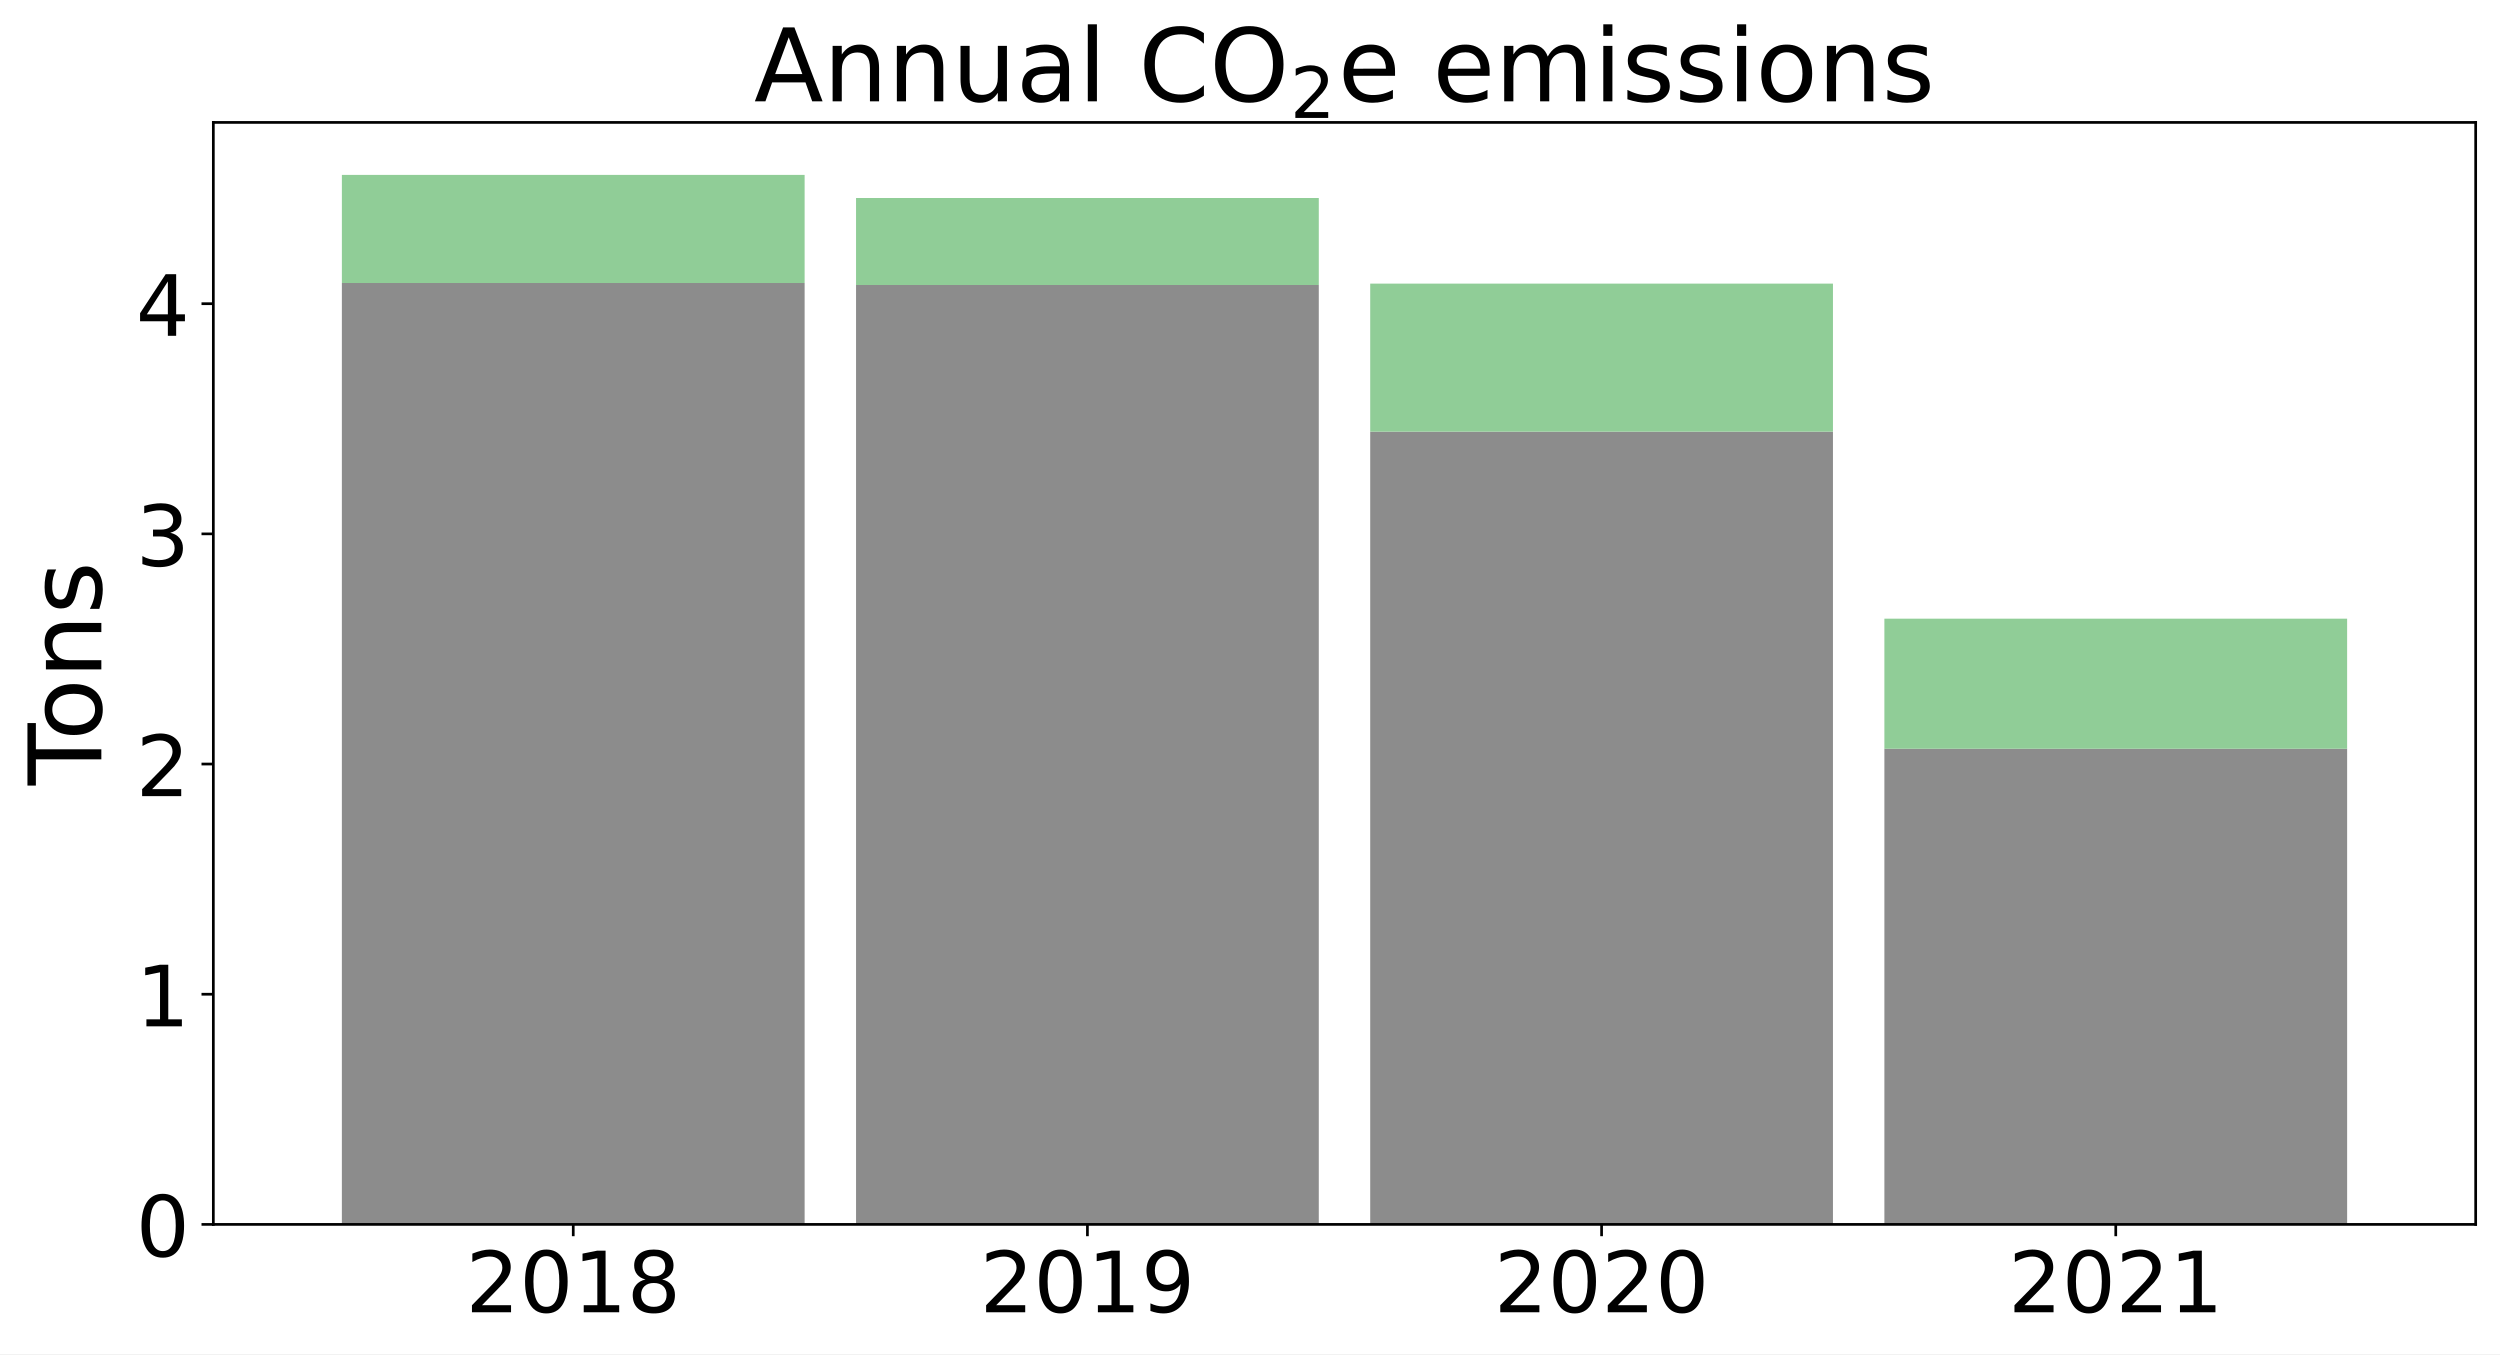
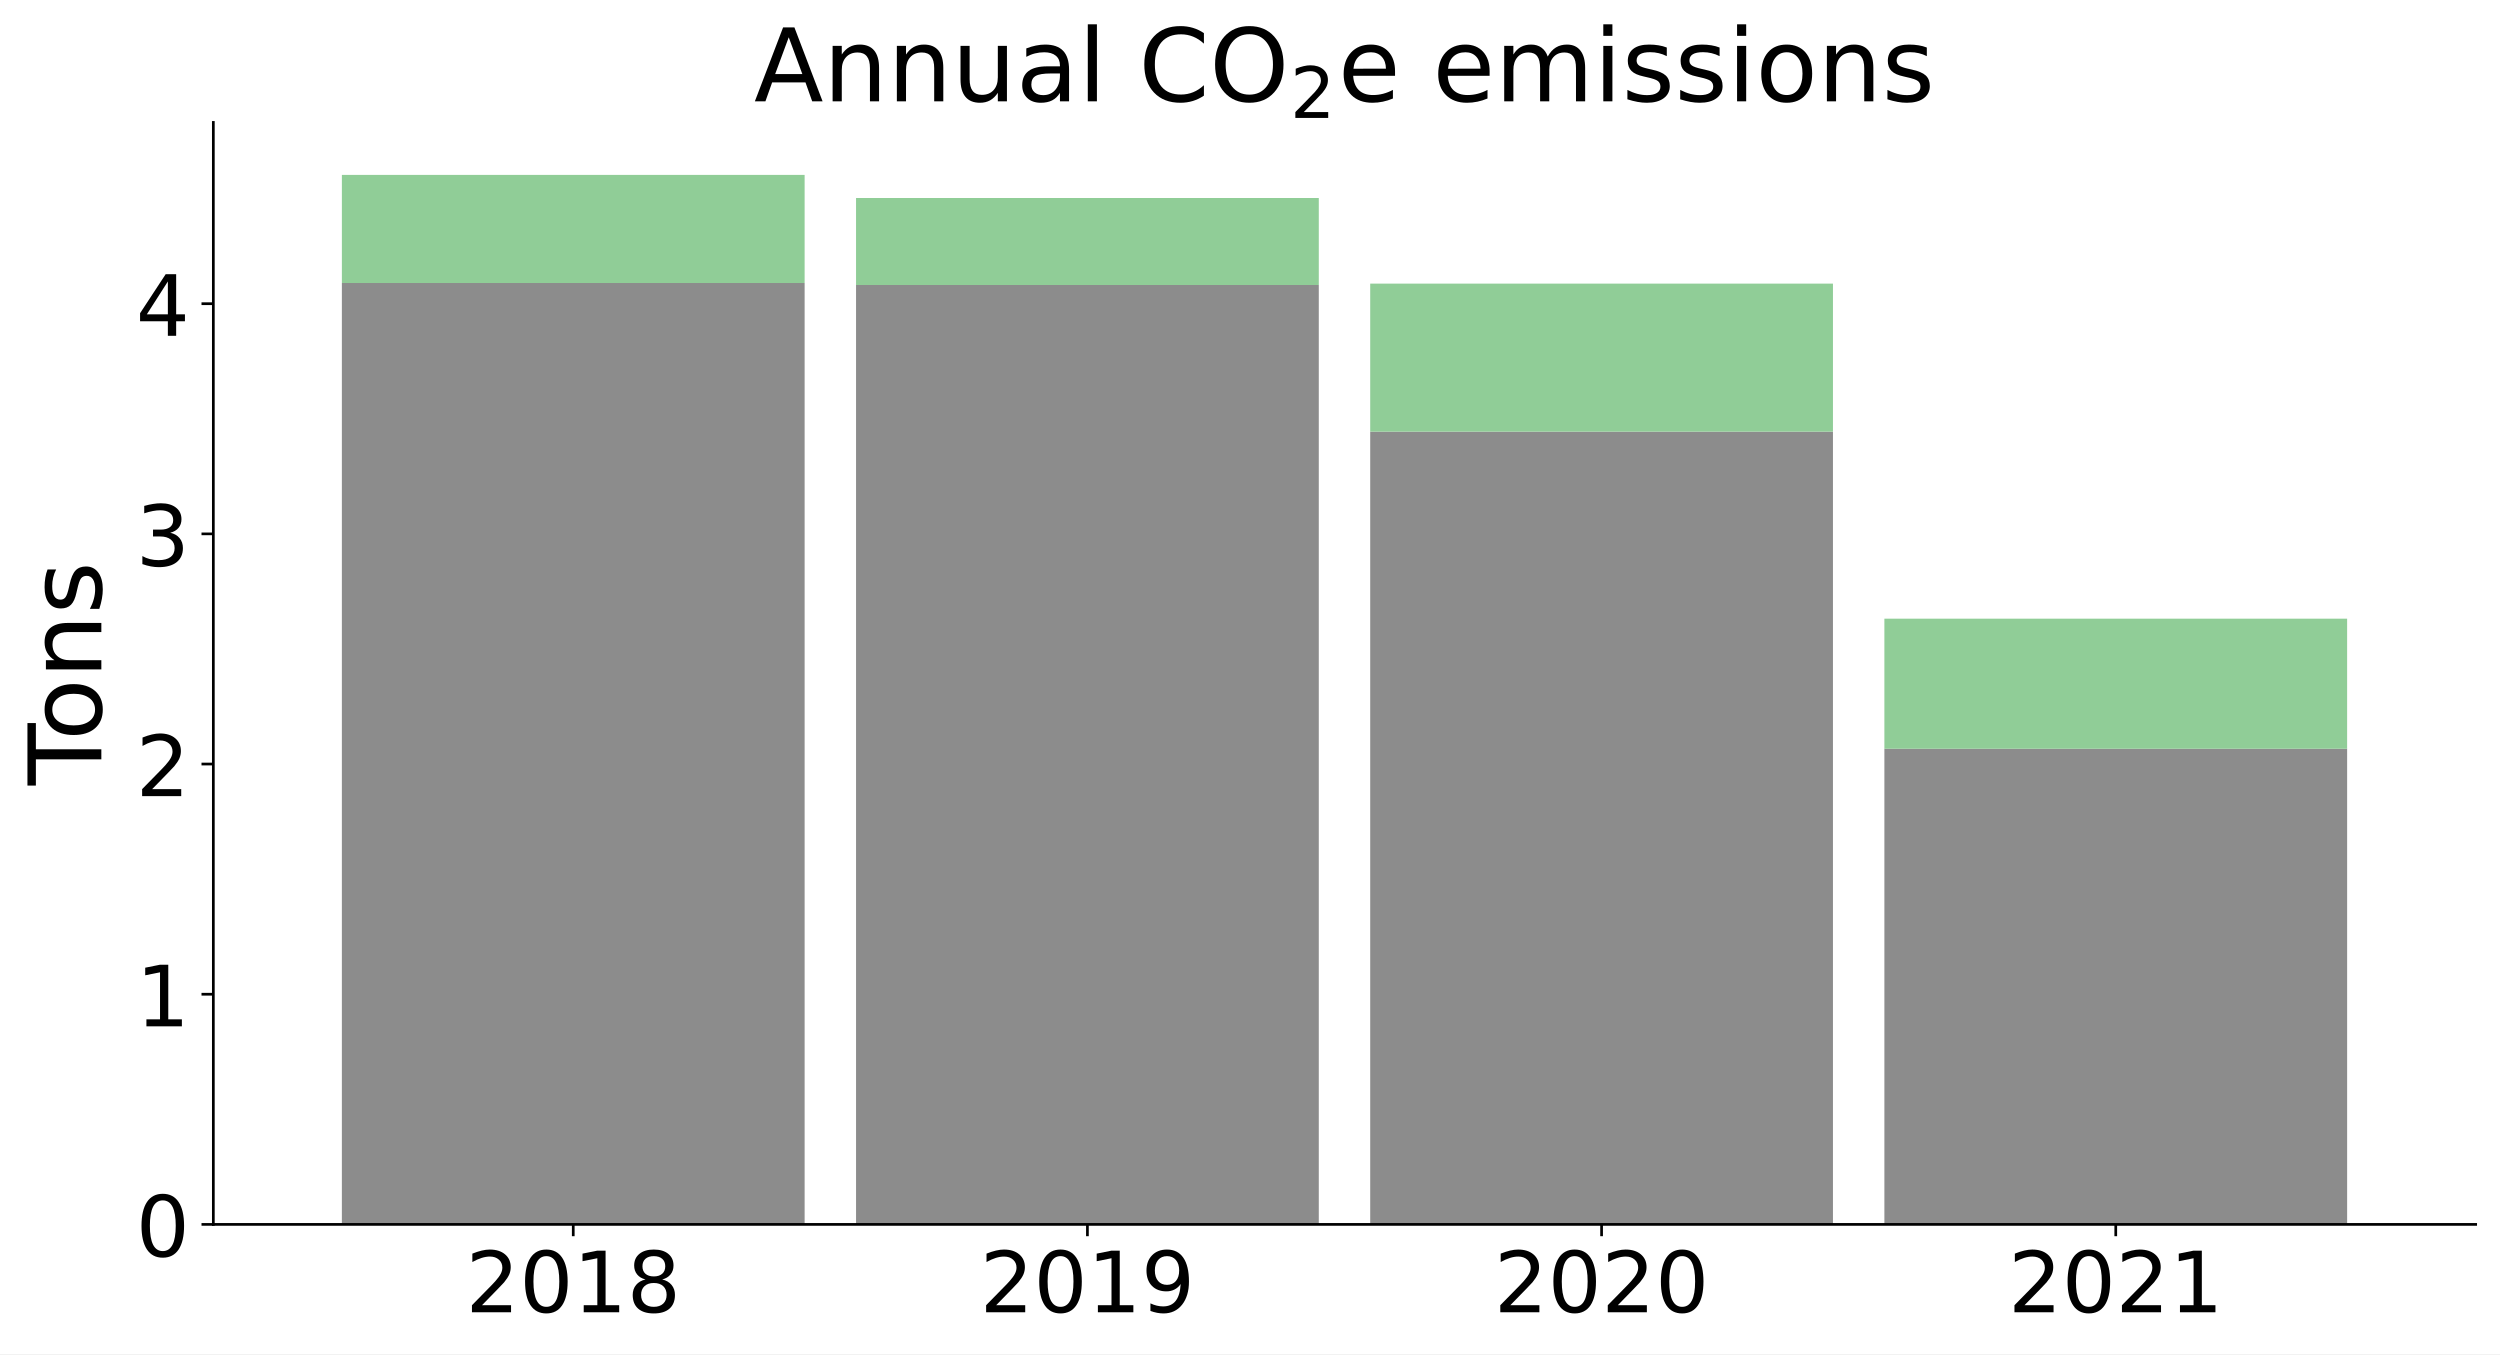
<svg xmlns="http://www.w3.org/2000/svg" xmlns:xlink="http://www.w3.org/1999/xlink" width="739.941pt" height="400.79pt" viewBox="0 0 739.941 400.79" version="1.1">
  <defs>
    <style type="text/css">*{stroke-linejoin: round; stroke-linecap: butt}</style>
  </defs>
  <g id="figure_1">
    <g id="patch_1">
      <path d="M 0 400.79  L 739.941 400.79  L 739.941 0  L 0 0  z " style="fill: #ffffff" />
    </g>
    <g id="axes_1">
      <g id="patch_2">
        <path d="M 63.141 362.394  L 732.741 362.394  L 732.741 36.234  L 63.141 36.234  z " style="fill: #ffffff" />
      </g>
      <g id="patch_3">
-         <path d="M 101.186 362.394  L 238.15 362.394  L 238.15 83.764  L 101.186 83.764  z " clip-path="url(#p094d11a1aa)" style="fill: #8c8c8c" />
+         <path d="M 101.186 362.394  L 238.15 362.394  L 238.15 83.764  L 101.186 83.764  z " clip-path="url(#p092404e282)" style="fill: #8c8c8c" />
      </g>
      <g id="patch_4">
-         <path d="M 253.368 362.394  L 390.332 362.394  L 390.332 84.353  L 253.368 84.353  z " clip-path="url(#p094d11a1aa)" style="fill: #8c8c8c" />
+         <path d="M 253.368 362.394  L 390.332 362.394  L 390.332 84.353  L 253.368 84.353  z " clip-path="url(#p092404e282)" style="fill: #8c8c8c" />
      </g>
      <g id="patch_5">
-         <path d="M 405.55 362.394  L 542.513 362.394  L 542.513 127.763  L 405.55 127.763  z " clip-path="url(#p094d11a1aa)" style="fill: #8c8c8c" />
+         <path d="M 405.55 362.394  L 542.513 362.394  L 542.513 127.763  L 405.55 127.763  z " clip-path="url(#p092404e282)" style="fill: #8c8c8c" />
      </g>
      <g id="patch_6">
-         <path d="M 557.732 362.394  L 694.695 362.394  L 694.695 221.613  L 557.732 221.613  z " clip-path="url(#p094d11a1aa)" style="fill: #8c8c8c" />
+         <path d="M 557.732 362.394  L 694.695 362.394  L 694.695 221.613  L 557.732 221.613  z " clip-path="url(#p092404e282)" style="fill: #8c8c8c" />
      </g>
      <g id="patch_7">
-         <path d="M 101.186 83.764  L 238.15 83.764  L 238.15 51.766  L 101.186 51.766  z " clip-path="url(#p094d11a1aa)" style="fill: #90cd97" />
+         <path d="M 101.186 83.764  L 238.15 83.764  L 238.15 51.766  L 101.186 51.766  z " clip-path="url(#p092404e282)" style="fill: #90cd97" />
      </g>
      <g id="patch_8">
-         <path d="M 253.368 84.353  L 390.332 84.353  L 390.332 58.604  L 253.368 58.604  z " clip-path="url(#p094d11a1aa)" style="fill: #90cd97" />
+         <path d="M 253.368 84.353  L 390.332 84.353  L 390.332 58.604  L 253.368 58.604  z " clip-path="url(#p092404e282)" style="fill: #90cd97" />
      </g>
      <g id="patch_9">
-         <path d="M 405.55 127.763  L 542.513 127.763  L 542.513 83.944  L 405.55 83.944  z " clip-path="url(#p094d11a1aa)" style="fill: #90cd97" />
+         <path d="M 405.55 127.763  L 542.513 127.763  L 542.513 83.944  L 405.55 83.944  z " clip-path="url(#p092404e282)" style="fill: #90cd97" />
      </g>
      <g id="patch_10">
-         <path d="M 557.732 221.613  L 694.695 221.613  L 694.695 183.113  L 557.732 183.113  z " clip-path="url(#p094d11a1aa)" style="fill: #90cd97" />
+         <path d="M 557.732 221.613  L 694.695 221.613  L 694.695 183.113  L 557.732 183.113  z " clip-path="url(#p092404e282)" style="fill: #90cd97" />
      </g>
      <g id="matplotlib.axis_1">
        <g id="xtick_1">
          <g id="line2d_1">
            <defs>
-               <path id="mbaed4ecc99" d="M 0 0  L 0 3.5  " style="stroke: #000000; stroke-width: 0.8" />
+               <path id="mf86722eafd" d="M 0 0  L 0 3.5  " style="stroke: #000000; stroke-width: 0.8" />
            </defs>
            <g>
-               <use xlink:href="#mbaed4ecc99" x="169.668" y="362.394" style="stroke: #000000; stroke-width: 0.8" />
+               <use xlink:href="#mf86722eafd" x="169.668" y="362.394" style="stroke: #000000; stroke-width: 0.8" />
            </g>
          </g>
          <g id="text_1">
            <g transform="translate(137.8554 388.3905)scale(0.25 -0.25)">
              <defs>
                <path id="DejaVuSans-32" d="M 1228 531  L 3431 531  L 3431 0  L 469 0  L 469 531  Q 828 903 1448 1529  Q 2069 2156 2228 2338  Q 2531 2678 2651 2914  Q 2772 3150 2772 3378  Q 2772 3750 2511 3984  Q 2250 4219 1831 4219  Q 1534 4219 1204 4116  Q 875 4013 500 3803  L 500 4441  Q 881 4594 1212 4672  Q 1544 4750 1819 4750  Q 2544 4750 2975 4387  Q 3406 4025 3406 3419  Q 3406 3131 3298 2873  Q 3191 2616 2906 2266  Q 2828 2175 2409 1742  Q 1991 1309 1228 531  z " transform="scale(0.015625)" />
                <path id="DejaVuSans-30" d="M 2034 4250  Q 1547 4250 1301 3770  Q 1056 3291 1056 2328  Q 1056 1369 1301 889  Q 1547 409 2034 409  Q 2525 409 2770 889  Q 3016 1369 3016 2328  Q 3016 3291 2770 3770  Q 2525 4250 2034 4250  z M 2034 4750  Q 2819 4750 3233 4129  Q 3647 3509 3647 2328  Q 3647 1150 3233 529  Q 2819 -91 2034 -91  Q 1250 -91 836 529  Q 422 1150 422 2328  Q 422 3509 836 4129  Q 1250 4750 2034 4750  z " transform="scale(0.015625)" />
                <path id="DejaVuSans-31" d="M 794 531  L 1825 531  L 1825 4091  L 703 3866  L 703 4441  L 1819 4666  L 2450 4666  L 2450 531  L 3481 531  L 3481 0  L 794 0  L 794 531  z " transform="scale(0.015625)" />
                <path id="DejaVuSans-38" d="M 2034 2216  Q 1584 2216 1326 1975  Q 1069 1734 1069 1313  Q 1069 891 1326 650  Q 1584 409 2034 409  Q 2484 409 2743 651  Q 3003 894 3003 1313  Q 3003 1734 2745 1975  Q 2488 2216 2034 2216  z M 1403 2484  Q 997 2584 770 2862  Q 544 3141 544 3541  Q 544 4100 942 4425  Q 1341 4750 2034 4750  Q 2731 4750 3128 4425  Q 3525 4100 3525 3541  Q 3525 3141 3298 2862  Q 3072 2584 2669 2484  Q 3125 2378 3379 2068  Q 3634 1759 3634 1313  Q 3634 634 3220 271  Q 2806 -91 2034 -91  Q 1263 -91 848 271  Q 434 634 434 1313  Q 434 1759 690 2068  Q 947 2378 1403 2484  z M 1172 3481  Q 1172 3119 1398 2916  Q 1625 2713 2034 2713  Q 2441 2713 2670 2916  Q 2900 3119 2900 3481  Q 2900 3844 2670 4047  Q 2441 4250 2034 4250  Q 1625 4250 1398 4047  Q 1172 3844 1172 3481  z " transform="scale(0.015625)" />
              </defs>
              <use xlink:href="#DejaVuSans-32" />
              <use xlink:href="#DejaVuSans-30" x="63.623" />
              <use xlink:href="#DejaVuSans-31" x="127.246" />
              <use xlink:href="#DejaVuSans-38" x="190.869" />
            </g>
          </g>
        </g>
        <g id="xtick_2">
          <g id="line2d_2">
            <g>
-               <use xlink:href="#mbaed4ecc99" x="321.85" y="362.394" style="stroke: #000000; stroke-width: 0.8" />
+               <use xlink:href="#mf86722eafd" x="321.85" y="362.394" style="stroke: #000000; stroke-width: 0.8" />
            </g>
          </g>
          <g id="text_2">
            <g transform="translate(290.0372 388.3905)scale(0.25 -0.25)">
              <defs>
                <path id="DejaVuSans-39" d="M 703 97  L 703 672  Q 941 559 1184 500  Q 1428 441 1663 441  Q 2288 441 2617 861  Q 2947 1281 2994 2138  Q 2813 1869 2534 1725  Q 2256 1581 1919 1581  Q 1219 1581 811 2004  Q 403 2428 403 3163  Q 403 3881 828 4315  Q 1253 4750 1959 4750  Q 2769 4750 3195 4129  Q 3622 3509 3622 2328  Q 3622 1225 3098 567  Q 2575 -91 1691 -91  Q 1453 -91 1209 -44  Q 966 3 703 97  z M 1959 2075  Q 2384 2075 2632 2365  Q 2881 2656 2881 3163  Q 2881 3666 2632 3958  Q 2384 4250 1959 4250  Q 1534 4250 1286 3958  Q 1038 3666 1038 3163  Q 1038 2656 1286 2365  Q 1534 2075 1959 2075  z " transform="scale(0.015625)" />
              </defs>
              <use xlink:href="#DejaVuSans-32" />
              <use xlink:href="#DejaVuSans-30" x="63.623" />
              <use xlink:href="#DejaVuSans-31" x="127.246" />
              <use xlink:href="#DejaVuSans-39" x="190.869" />
            </g>
          </g>
        </g>
        <g id="xtick_3">
          <g id="line2d_3">
            <g>
-               <use xlink:href="#mbaed4ecc99" x="474.032" y="362.394" style="stroke: #000000; stroke-width: 0.8" />
+               <use xlink:href="#mf86722eafd" x="474.032" y="362.394" style="stroke: #000000; stroke-width: 0.8" />
            </g>
          </g>
          <g id="text_3">
            <g transform="translate(442.219 388.3905)scale(0.25 -0.25)">
              <use xlink:href="#DejaVuSans-32" />
              <use xlink:href="#DejaVuSans-30" x="63.623" />
              <use xlink:href="#DejaVuSans-32" x="127.246" />
              <use xlink:href="#DejaVuSans-30" x="190.869" />
            </g>
          </g>
        </g>
        <g id="xtick_4">
          <g id="line2d_4">
            <g>
-               <use xlink:href="#mbaed4ecc99" x="626.213" y="362.394" style="stroke: #000000; stroke-width: 0.8" />
+               <use xlink:href="#mf86722eafd" x="626.213" y="362.394" style="stroke: #000000; stroke-width: 0.8" />
            </g>
          </g>
          <g id="text_4">
            <g transform="translate(594.4009 388.3905)scale(0.25 -0.25)">
              <use xlink:href="#DejaVuSans-32" />
              <use xlink:href="#DejaVuSans-30" x="63.623" />
              <use xlink:href="#DejaVuSans-32" x="127.246" />
              <use xlink:href="#DejaVuSans-31" x="190.869" />
            </g>
          </g>
        </g>
      </g>
      <g id="matplotlib.axis_2">
        <g id="ytick_1">
          <g id="line2d_5">
            <defs>
-               <path id="mf73347ee63" d="M 0 0  L -3.5 0  " style="stroke: #000000; stroke-width: 0.8" />
+               <path id="mf4b51f3546" d="M 0 0  L -3.5 0  " style="stroke: #000000; stroke-width: 0.8" />
            </defs>
            <g>
-               <use xlink:href="#mf73347ee63" x="63.141" y="362.394" style="stroke: #000000; stroke-width: 0.8" />
+               <use xlink:href="#mf4b51f3546" x="63.141" y="362.394" style="stroke: #000000; stroke-width: 0.8" />
            </g>
          </g>
          <g id="text_5">
            <g transform="translate(40.23438 371.8924)scale(0.25 -0.25)">
              <use xlink:href="#DejaVuSans-30" />
            </g>
          </g>
        </g>
        <g id="ytick_2">
          <g id="line2d_6">
            <g>
-               <use xlink:href="#mf73347ee63" x="63.141" y="294.267" style="stroke: #000000; stroke-width: 0.8" />
+               <use xlink:href="#mf4b51f3546" x="63.141" y="294.267" style="stroke: #000000; stroke-width: 0.8" />
            </g>
          </g>
          <g id="text_6">
            <g transform="translate(40.23438 303.7654)scale(0.25 -0.25)">
              <use xlink:href="#DejaVuSans-31" />
            </g>
          </g>
        </g>
        <g id="ytick_3">
          <g id="line2d_7">
            <g>
-               <use xlink:href="#mf73347ee63" x="63.141" y="226.14" style="stroke: #000000; stroke-width: 0.8" />
+               <use xlink:href="#mf4b51f3546" x="63.141" y="226.14" style="stroke: #000000; stroke-width: 0.8" />
            </g>
          </g>
          <g id="text_7">
            <g transform="translate(40.23438 235.6384)scale(0.25 -0.25)">
              <use xlink:href="#DejaVuSans-32" />
            </g>
          </g>
        </g>
        <g id="ytick_4">
          <g id="line2d_8">
            <g>
-               <use xlink:href="#mf73347ee63" x="63.141" y="158.013" style="stroke: #000000; stroke-width: 0.8" />
+               <use xlink:href="#mf4b51f3546" x="63.141" y="158.013" style="stroke: #000000; stroke-width: 0.8" />
            </g>
          </g>
          <g id="text_8">
            <g transform="translate(40.23438 167.5114)scale(0.25 -0.25)">
              <defs>
                <path id="DejaVuSans-33" d="M 2597 2516  Q 3050 2419 3304 2112  Q 3559 1806 3559 1356  Q 3559 666 3084 287  Q 2609 -91 1734 -91  Q 1441 -91 1130 -33  Q 819 25 488 141  L 488 750  Q 750 597 1062 519  Q 1375 441 1716 441  Q 2309 441 2620 675  Q 2931 909 2931 1356  Q 2931 1769 2642 2001  Q 2353 2234 1838 2234  L 1294 2234  L 1294 2753  L 1863 2753  Q 2328 2753 2575 2939  Q 2822 3125 2822 3475  Q 2822 3834 2567 4026  Q 2313 4219 1838 4219  Q 1578 4219 1281 4162  Q 984 4106 628 3988  L 628 4550  Q 988 4650 1302 4700  Q 1616 4750 1894 4750  Q 2613 4750 3031 4423  Q 3450 4097 3450 3541  Q 3450 3153 3228 2886  Q 3006 2619 2597 2516  z " transform="scale(0.015625)" />
              </defs>
              <use xlink:href="#DejaVuSans-33" />
            </g>
          </g>
        </g>
        <g id="ytick_5">
          <g id="line2d_9">
            <g>
-               <use xlink:href="#mf73347ee63" x="63.141" y="89.886" style="stroke: #000000; stroke-width: 0.8" />
+               <use xlink:href="#mf4b51f3546" x="63.141" y="89.886" style="stroke: #000000; stroke-width: 0.8" />
            </g>
          </g>
          <g id="text_9">
            <g transform="translate(40.23438 99.38433)scale(0.25 -0.25)">
              <defs>
                <path id="DejaVuSans-34" d="M 2419 4116  L 825 1625  L 2419 1625  L 2419 4116  z M 2253 4666  L 3047 4666  L 3047 1625  L 3713 1625  L 3713 1100  L 3047 1100  L 3047 0  L 2419 0  L 2419 1100  L 313 1100  L 313 1709  L 2253 4666  z " transform="scale(0.015625)" />
              </defs>
              <use xlink:href="#DejaVuSans-34" />
            </g>
          </g>
        </g>
        <g id="text_10">
          <g transform="translate(29.99531 232.4245)rotate(-90)scale(0.3 -0.3)">
            <defs>
              <path id="DejaVuSans-54" d="M -19 4666  L 3928 4666  L 3928 4134  L 2272 4134  L 2272 0  L 1638 0  L 1638 4134  L -19 4134  L -19 4666  z " transform="scale(0.015625)" />
              <path id="DejaVuSans-6f" d="M 1959 3097  Q 1497 3097 1228 2736  Q 959 2375 959 1747  Q 959 1119 1226 758  Q 1494 397 1959 397  Q 2419 397 2687 759  Q 2956 1122 2956 1747  Q 2956 2369 2687 2733  Q 2419 3097 1959 3097  z M 1959 3584  Q 2709 3584 3137 3096  Q 3566 2609 3566 1747  Q 3566 888 3137 398  Q 2709 -91 1959 -91  Q 1206 -91 779 398  Q 353 888 353 1747  Q 353 2609 779 3096  Q 1206 3584 1959 3584  z " transform="scale(0.015625)" />
              <path id="DejaVuSans-6e" d="M 3513 2113  L 3513 0  L 2938 0  L 2938 2094  Q 2938 2591 2744 2837  Q 2550 3084 2163 3084  Q 1697 3084 1428 2787  Q 1159 2491 1159 1978  L 1159 0  L 581 0  L 581 3500  L 1159 3500  L 1159 2956  Q 1366 3272 1645 3428  Q 1925 3584 2291 3584  Q 2894 3584 3203 3211  Q 3513 2838 3513 2113  z " transform="scale(0.015625)" />
              <path id="DejaVuSans-73" d="M 2834 3397  L 2834 2853  Q 2591 2978 2328 3040  Q 2066 3103 1784 3103  Q 1356 3103 1142 2972  Q 928 2841 928 2578  Q 928 2378 1081 2264  Q 1234 2150 1697 2047  L 1894 2003  Q 2506 1872 2764 1633  Q 3022 1394 3022 966  Q 3022 478 2636 193  Q 2250 -91 1575 -91  Q 1294 -91 989 -36  Q 684 19 347 128  L 347 722  Q 666 556 975 473  Q 1284 391 1588 391  Q 1994 391 2212 530  Q 2431 669 2431 922  Q 2431 1156 2273 1281  Q 2116 1406 1581 1522  L 1381 1569  Q 847 1681 609 1914  Q 372 2147 372 2553  Q 372 3047 722 3315  Q 1072 3584 1716 3584  Q 2034 3584 2315 3537  Q 2597 3491 2834 3397  z " transform="scale(0.015625)" />
            </defs>
            <use xlink:href="#DejaVuSans-54" />
            <use xlink:href="#DejaVuSans-6f" x="44.084" />
            <use xlink:href="#DejaVuSans-6e" x="105.266" />
            <use xlink:href="#DejaVuSans-73" x="168.645" />
          </g>
        </g>
      </g>
      <g id="patch_11">
        <path d="M 63.141 362.394  L 63.141 36.234  " style="fill: none; stroke: #000000; stroke-width: 0.8; stroke-linejoin: miter; stroke-linecap: square" />
      </g>
      <g id="patch_12">
-         <path d="M 732.741 362.394  L 732.741 36.234  " style="fill: none; stroke: #000000; stroke-width: 0.8; stroke-linejoin: miter; stroke-linecap: square" />
-       </g>
-       <g id="patch_13">
        <path d="M 63.141 362.394  L 732.741 362.394  " style="fill: none; stroke: #000000; stroke-width: 0.8; stroke-linejoin: miter; stroke-linecap: square" />
-       </g>
-       <g id="patch_14">
-         <path d="M 63.141 36.234  L 732.741 36.234  " style="fill: none; stroke: #000000; stroke-width: 0.8; stroke-linejoin: miter; stroke-linecap: square" />
      </g>
      <g id="text_11">
        <g transform="translate(223.1906 29.99531)scale(0.3 -0.3)">
          <defs>
            <path id="DejaVuSans-41" d="M 2188 4044  L 1331 1722  L 3047 1722  L 2188 4044  z M 1831 4666  L 2547 4666  L 4325 0  L 3669 0  L 3244 1197  L 1141 1197  L 716 0  L 50 0  L 1831 4666  z " transform="scale(0.015625)" />
            <path id="DejaVuSans-75" d="M 544 1381  L 544 3500  L 1119 3500  L 1119 1403  Q 1119 906 1312 657  Q 1506 409 1894 409  Q 2359 409 2629 706  Q 2900 1003 2900 1516  L 2900 3500  L 3475 3500  L 3475 0  L 2900 0  L 2900 538  Q 2691 219 2414 64  Q 2138 -91 1772 -91  Q 1169 -91 856 284  Q 544 659 544 1381  z M 1991 3584  L 1991 3584  z " transform="scale(0.015625)" />
            <path id="DejaVuSans-61" d="M 2194 1759  Q 1497 1759 1228 1600  Q 959 1441 959 1056  Q 959 750 1161 570  Q 1363 391 1709 391  Q 2188 391 2477 730  Q 2766 1069 2766 1631  L 2766 1759  L 2194 1759  z M 3341 1997  L 3341 0  L 2766 0  L 2766 531  Q 2569 213 2275 61  Q 1981 -91 1556 -91  Q 1019 -91 701 211  Q 384 513 384 1019  Q 384 1609 779 1909  Q 1175 2209 1959 2209  L 2766 2209  L 2766 2266  Q 2766 2663 2505 2880  Q 2244 3097 1772 3097  Q 1472 3097 1187 3025  Q 903 2953 641 2809  L 641 3341  Q 956 3463 1253 3523  Q 1550 3584 1831 3584  Q 2591 3584 2966 3190  Q 3341 2797 3341 1997  z " transform="scale(0.015625)" />
            <path id="DejaVuSans-6c" d="M 603 4863  L 1178 4863  L 1178 0  L 603 0  L 603 4863  z " transform="scale(0.015625)" />
            <path id="DejaVuSans-20" transform="scale(0.015625)" />
            <path id="DejaVuSans-43" d="M 4122 4306  L 4122 3641  Q 3803 3938 3442 4084  Q 3081 4231 2675 4231  Q 1875 4231 1450 3742  Q 1025 3253 1025 2328  Q 1025 1406 1450 917  Q 1875 428 2675 428  Q 3081 428 3442 575  Q 3803 722 4122 1019  L 4122 359  Q 3791 134 3420 21  Q 3050 -91 2638 -91  Q 1578 -91 968 557  Q 359 1206 359 2328  Q 359 3453 968 4101  Q 1578 4750 2638 4750  Q 3056 4750 3426 4639  Q 3797 4528 4122 4306  z " transform="scale(0.015625)" />
            <path id="DejaVuSans-4f" d="M 2522 4238  Q 1834 4238 1429 3725  Q 1025 3213 1025 2328  Q 1025 1447 1429 934  Q 1834 422 2522 422  Q 3209 422 3611 934  Q 4013 1447 4013 2328  Q 4013 3213 3611 3725  Q 3209 4238 2522 4238  z M 2522 4750  Q 3503 4750 4090 4092  Q 4678 3434 4678 2328  Q 4678 1225 4090 567  Q 3503 -91 2522 -91  Q 1538 -91 948 565  Q 359 1222 359 2328  Q 359 3434 948 4092  Q 1538 4750 2522 4750  z " transform="scale(0.015625)" />
            <path id="DejaVuSans-65" d="M 3597 1894  L 3597 1613  L 953 1613  Q 991 1019 1311 708  Q 1631 397 2203 397  Q 2534 397 2845 478  Q 3156 559 3463 722  L 3463 178  Q 3153 47 2828 -22  Q 2503 -91 2169 -91  Q 1331 -91 842 396  Q 353 884 353 1716  Q 353 2575 817 3079  Q 1281 3584 2069 3584  Q 2775 3584 3186 3129  Q 3597 2675 3597 1894  z M 3022 2063  Q 3016 2534 2758 2815  Q 2500 3097 2075 3097  Q 1594 3097 1305 2825  Q 1016 2553 972 2059  L 3022 2063  z " transform="scale(0.015625)" />
            <path id="DejaVuSans-6d" d="M 3328 2828  Q 3544 3216 3844 3400  Q 4144 3584 4550 3584  Q 5097 3584 5394 3201  Q 5691 2819 5691 2113  L 5691 0  L 5113 0  L 5113 2094  Q 5113 2597 4934 2840  Q 4756 3084 4391 3084  Q 3944 3084 3684 2787  Q 3425 2491 3425 1978  L 3425 0  L 2847 0  L 2847 2094  Q 2847 2600 2669 2842  Q 2491 3084 2119 3084  Q 1678 3084 1418 2786  Q 1159 2488 1159 1978  L 1159 0  L 581 0  L 581 3500  L 1159 3500  L 1159 2956  Q 1356 3278 1631 3431  Q 1906 3584 2284 3584  Q 2666 3584 2933 3390  Q 3200 3197 3328 2828  z " transform="scale(0.015625)" />
            <path id="DejaVuSans-69" d="M 603 3500  L 1178 3500  L 1178 0  L 603 0  L 603 3500  z M 603 4863  L 1178 4863  L 1178 4134  L 603 4134  L 603 4863  z " transform="scale(0.015625)" />
          </defs>
          <use xlink:href="#DejaVuSans-41" transform="translate(0 0.015625)" />
          <use xlink:href="#DejaVuSans-6e" transform="translate(68.4082 0.015625)" />
          <use xlink:href="#DejaVuSans-6e" transform="translate(131.7871 0.015625)" />
          <use xlink:href="#DejaVuSans-75" transform="translate(195.166 0.015625)" />
          <use xlink:href="#DejaVuSans-61" transform="translate(258.5449 0.015625)" />
          <use xlink:href="#DejaVuSans-6c" transform="translate(319.8242 0.015625)" />
          <use xlink:href="#DejaVuSans-20" transform="translate(347.6074 0.015625)" />
          <use xlink:href="#DejaVuSans-43" transform="translate(379.3945 0.015625)" />
          <use xlink:href="#DejaVuSans-4f" transform="translate(449.2188 0.015625)" />
          <use xlink:href="#DejaVuSans-32" transform="translate(528.8867 -16.39062)scale(0.7)" />
          <use xlink:href="#DejaVuSans-65" transform="translate(576.1572 0.015625)" />
          <use xlink:href="#DejaVuSans-20" transform="translate(637.6807 0.015625)" />
          <use xlink:href="#DejaVuSans-65" transform="translate(669.4678 0.015625)" />
          <use xlink:href="#DejaVuSans-6d" transform="translate(730.9912 0.015625)" />
          <use xlink:href="#DejaVuSans-69" transform="translate(828.4033 0.015625)" />
          <use xlink:href="#DejaVuSans-73" transform="translate(856.1865 0.015625)" />
          <use xlink:href="#DejaVuSans-73" transform="translate(908.2861 0.015625)" />
          <use xlink:href="#DejaVuSans-69" transform="translate(960.3857 0.015625)" />
          <use xlink:href="#DejaVuSans-6f" transform="translate(988.1689 0.015625)" />
          <use xlink:href="#DejaVuSans-6e" transform="translate(1049.351 0.015625)" />
          <use xlink:href="#DejaVuSans-73" transform="translate(1112.729 0.015625)" />
        </g>
      </g>
    </g>
  </g>
  <defs>
-     <clipPath id="p094d11a1aa">
+     <clipPath id="p092404e282">
      <rect x="63.141" y="36.234" width="669.6" height="326.16" />
    </clipPath>
  </defs>
</svg>
